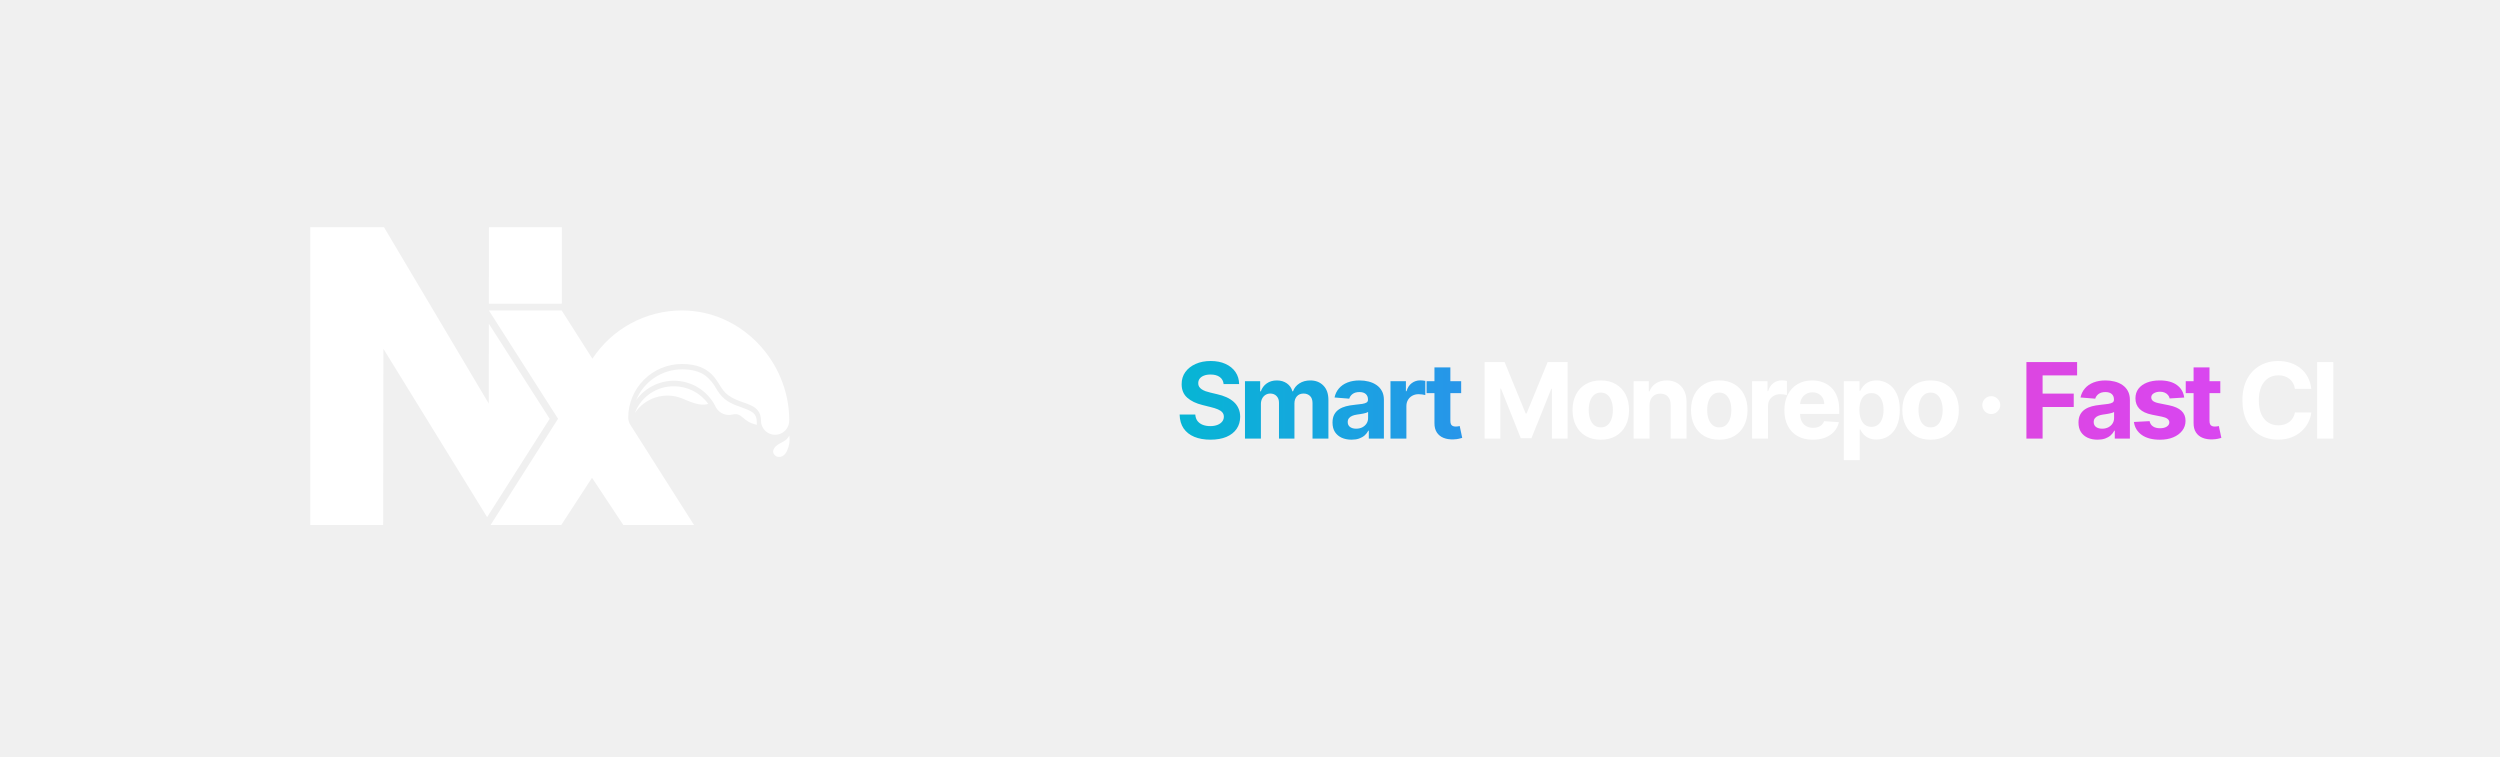
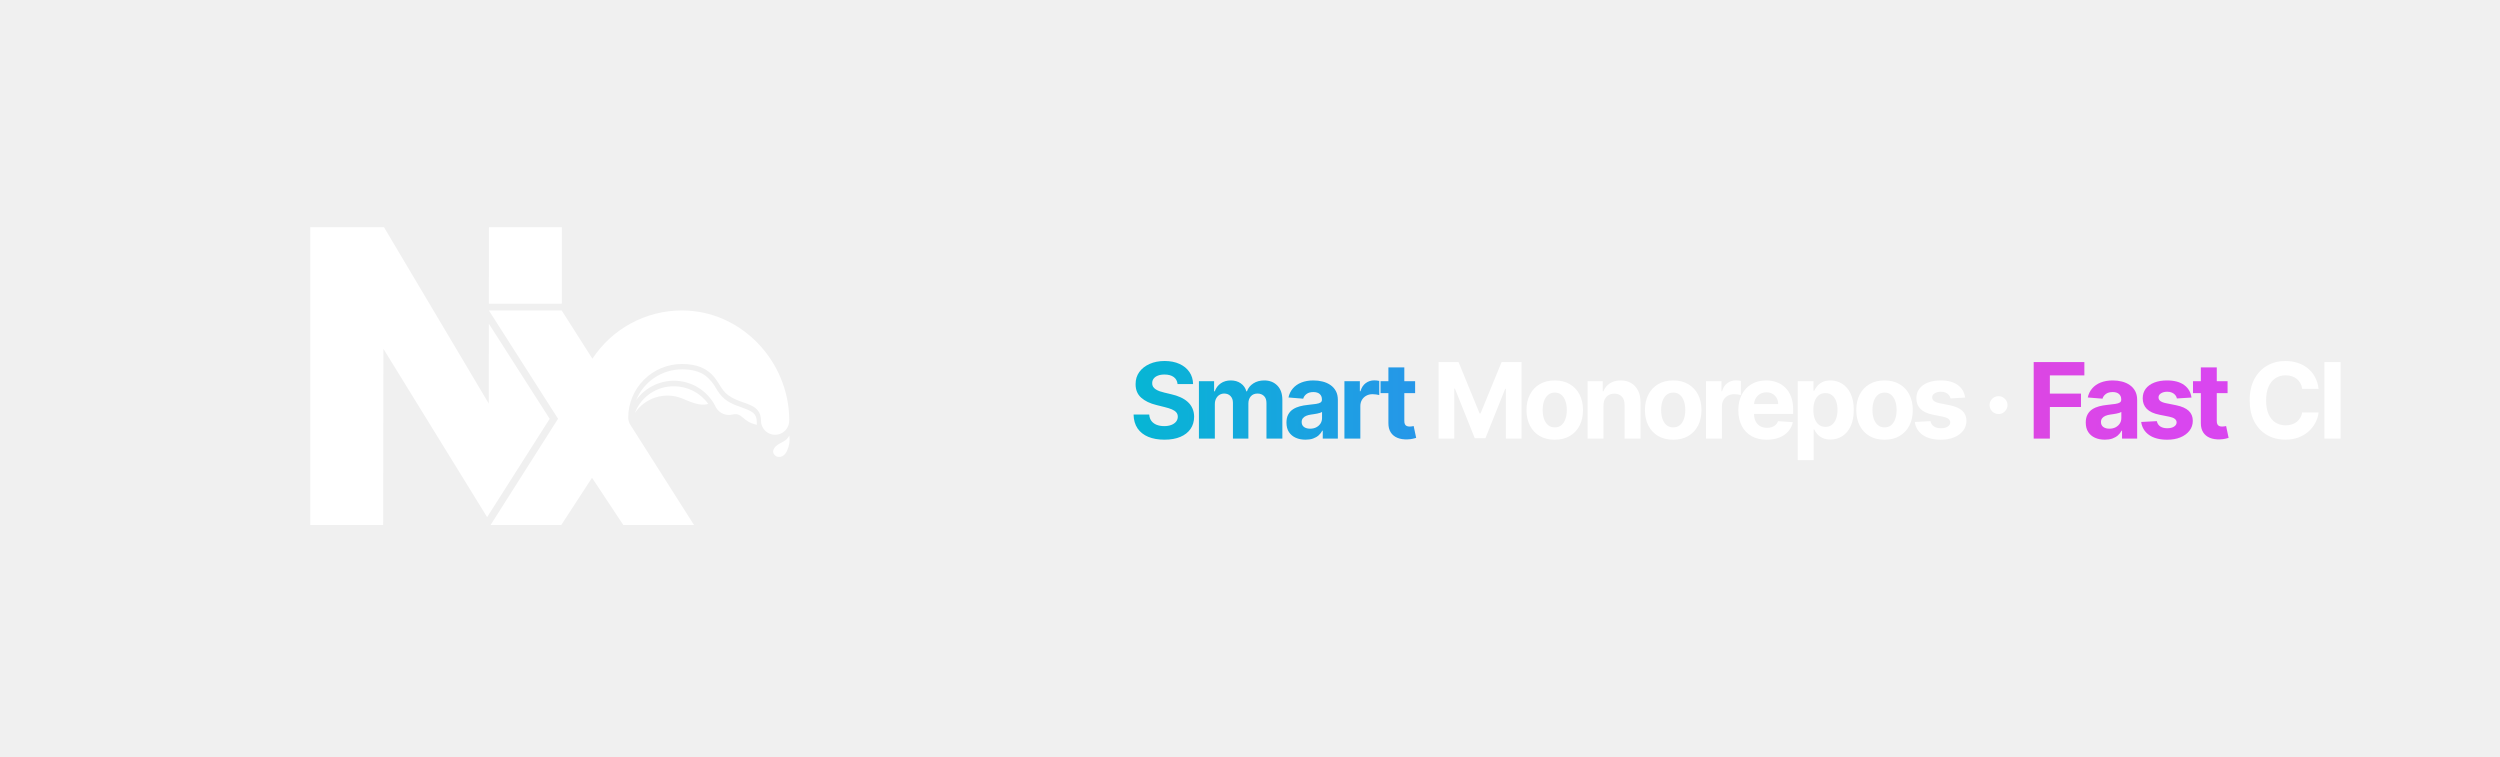
- <svg xmlns="http://www.w3.org/2000/svg" width="2280" height="690" viewBox="0 0 2280 690" fill="none">
-   <g clip-path="url(#clip0_1804_1803)">
-     <path d="M501.301 381.943L445.849 295.265L445.766 368.093L350.198 207.199H282.967V478.814H349.447L349.664 318.12L444.245 471.613L501.301 381.943Z" fill="white" />
-     <path d="M445.866 277.02H512.261L512.412 276.251V207.199H445.933L445.849 276.251L445.866 277.02Z" fill="white" />
-     <path d="M614.879 352.321C598.973 352.02 584.603 361.772 579.008 376.664C588.322 362.735 606.057 357.138 621.679 363.197C628.897 366.138 638.387 370.883 645.905 368.344C638.755 358.309 627.201 352.342 614.879 352.321Z" fill="white" />
-     <path d="M690.214 385.001C690.214 376.865 685.787 374.976 676.598 371.635C669.781 369.263 662.045 366.589 656.415 359.238C655.312 357.784 654.293 356.147 653.207 354.409C650.774 349.909 647.475 345.934 643.5 342.714C638.137 338.771 631.103 336.85 621.98 336.85C603.676 336.862 587.185 347.911 580.212 364.835C589.028 352.601 603.681 345.973 618.689 347.428C633.698 348.883 646.804 358.203 653.106 371.903C656.255 377.098 662.465 379.579 668.328 377.984C677.3 376.063 676.681 384.55 690.231 387.424L690.214 385.001Z" fill="white" />
-     <path d="M719.803 383.263V383.08C719.603 329.214 675.879 283.134 621.98 283.134C589.062 283.112 558.344 299.667 540.264 327.176L539.913 326.574L512.245 283.134H445.866L508.937 381.91L447.386 478.814H511.861L539.913 435.725L568.466 478.814H632.957L574.481 386.788C573.51 384.996 572.983 382.996 572.944 380.957C572.939 367.959 578.101 355.493 587.291 346.302C596.482 337.111 608.949 331.949 621.947 331.954C649.047 331.954 653.574 348.16 659.422 355.779C670.967 370.816 694.024 364.233 694.024 383.848C694.092 388.444 696.607 392.655 700.622 394.893C704.637 397.132 709.541 397.059 713.487 394.701C717.433 392.343 719.822 388.059 719.753 383.464V383.263H719.803Z" fill="white" />
-     <path d="M719.87 397.13C720.526 401.711 719.877 406.385 717.999 410.614C714.324 419.118 708.192 416.278 708.192 416.278C708.192 416.278 702.912 413.704 706.12 408.776C709.679 403.279 716.713 403.914 719.87 397.13Z" fill="white" />
-     <path d="M1115.94 350.261C1115.67 347.511 1114.5 345.375 1112.43 343.852C1110.36 342.33 1107.56 341.568 1104.01 341.568C1101.6 341.568 1099.57 341.909 1097.91 342.591C1096.25 343.25 1094.98 344.17 1094.09 345.352C1093.23 346.534 1092.8 347.875 1092.8 349.375C1092.75 350.625 1093.01 351.716 1093.58 352.648C1094.17 353.58 1094.98 354.386 1096 355.068C1097.02 355.727 1098.2 356.307 1099.55 356.807C1100.89 357.284 1102.32 357.693 1103.84 358.034L1110.11 359.534C1113.16 360.216 1115.95 361.125 1118.5 362.261C1121.05 363.398 1123.25 364.795 1125.11 366.455C1126.98 368.114 1128.42 370.068 1129.44 372.318C1130.49 374.568 1131.02 377.148 1131.05 380.057C1131.02 384.33 1129.93 388.034 1127.77 391.17C1125.64 394.284 1122.55 396.705 1118.5 398.432C1114.48 400.136 1109.63 400.989 1103.94 400.989C1098.31 400.989 1093.4 400.125 1089.22 398.398C1085.06 396.67 1081.81 394.114 1079.47 390.727C1077.15 387.318 1075.93 383.102 1075.82 378.08H1090.1C1090.26 380.42 1090.93 382.375 1092.11 383.943C1093.32 385.489 1094.92 386.659 1096.92 387.455C1098.94 388.227 1101.23 388.614 1103.77 388.614C1106.27 388.614 1108.44 388.25 1110.28 387.523C1112.15 386.795 1113.59 385.784 1114.61 384.489C1115.64 383.193 1116.15 381.705 1116.15 380.023C1116.15 378.455 1115.68 377.136 1114.75 376.068C1113.84 375 1112.5 374.091 1110.73 373.341C1108.98 372.591 1106.83 371.909 1104.28 371.295L1096.68 369.386C1090.8 367.955 1086.15 365.716 1082.74 362.67C1079.33 359.625 1077.64 355.523 1077.66 350.364C1077.64 346.136 1078.76 342.443 1081.03 339.284C1083.33 336.125 1086.48 333.659 1090.48 331.886C1094.48 330.114 1099.02 329.227 1104.11 329.227C1109.3 329.227 1113.82 330.114 1117.68 331.886C1121.57 333.659 1124.59 336.125 1126.75 339.284C1128.91 342.443 1130.02 346.102 1130.09 350.261H1115.94ZM1135.42 400V347.636H1149.26V356.875H1149.88C1150.97 353.807 1152.79 351.386 1155.33 349.614C1157.88 347.841 1160.92 346.955 1164.47 346.955C1168.06 346.955 1171.11 347.852 1173.64 349.648C1176.16 351.42 1177.84 353.83 1178.68 356.875H1179.23C1180.3 353.875 1182.23 351.477 1185.02 349.682C1187.84 347.864 1191.17 346.955 1195.01 346.955C1199.9 346.955 1203.86 348.511 1206.91 351.625C1209.98 354.716 1211.51 359.102 1211.51 364.784V400H1197.02V367.648C1197.02 364.739 1196.25 362.557 1194.71 361.102C1193.16 359.648 1191.23 358.92 1188.91 358.92C1186.27 358.92 1184.22 359.761 1182.74 361.443C1181.26 363.102 1180.52 365.295 1180.52 368.023V400H1166.44V367.341C1166.44 364.773 1165.71 362.727 1164.23 361.205C1162.77 359.682 1160.85 358.92 1158.47 358.92C1156.85 358.92 1155.4 359.33 1154.1 360.148C1152.83 360.943 1151.82 362.068 1151.07 363.523C1150.32 364.955 1149.94 366.636 1149.94 368.568V400H1135.42ZM1232.64 400.989C1229.3 400.989 1226.32 400.409 1223.7 399.25C1221.09 398.068 1219.02 396.33 1217.5 394.034C1216 391.716 1215.25 388.83 1215.25 385.375C1215.25 382.466 1215.78 380.023 1216.85 378.045C1217.92 376.068 1219.37 374.477 1221.22 373.273C1223.06 372.068 1225.15 371.159 1227.49 370.545C1229.85 369.932 1232.33 369.5 1234.92 369.25C1237.97 368.932 1240.42 368.636 1242.28 368.364C1244.15 368.068 1245.5 367.636 1246.34 367.068C1247.18 366.5 1247.6 365.659 1247.6 364.545V364.341C1247.6 362.182 1246.92 360.511 1245.56 359.33C1244.22 358.148 1242.31 357.557 1239.83 357.557C1237.22 357.557 1235.14 358.136 1233.59 359.295C1232.05 360.432 1231.02 361.864 1230.52 363.591L1217.09 362.5C1217.77 359.318 1219.11 356.568 1221.11 354.25C1223.11 351.909 1225.69 350.114 1228.85 348.864C1232.03 347.591 1235.72 346.955 1239.9 346.955C1242.81 346.955 1245.59 347.295 1248.25 347.977C1250.93 348.659 1253.31 349.716 1255.37 351.148C1257.47 352.58 1259.11 354.42 1260.32 356.67C1261.52 358.898 1262.12 361.568 1262.12 364.682V400H1248.35V392.739H1247.94C1247.1 394.375 1245.98 395.818 1244.57 397.068C1243.16 398.295 1241.47 399.261 1239.49 399.966C1237.51 400.648 1235.23 400.989 1232.64 400.989ZM1236.8 390.966C1238.93 390.966 1240.82 390.545 1242.45 389.705C1244.09 388.841 1245.37 387.682 1246.31 386.227C1247.24 384.773 1247.7 383.125 1247.7 381.284V375.727C1247.25 376.023 1246.62 376.295 1245.83 376.545C1245.06 376.773 1244.18 376.989 1243.2 377.193C1242.23 377.375 1241.25 377.545 1240.27 377.705C1239.3 377.841 1238.41 377.966 1237.61 378.08C1235.91 378.33 1234.42 378.727 1233.15 379.273C1231.87 379.818 1230.89 380.557 1230.18 381.489C1229.48 382.398 1229.12 383.534 1229.12 384.898C1229.12 386.875 1229.84 388.386 1231.27 389.432C1232.73 390.455 1234.57 390.966 1236.8 390.966ZM1268.11 400V347.636H1282.19V356.773H1282.74C1283.69 353.523 1285.29 351.068 1287.54 349.409C1289.79 347.727 1292.38 346.886 1295.32 346.886C1296.04 346.886 1296.83 346.932 1297.67 347.023C1298.51 347.114 1299.25 347.239 1299.88 347.398V360.284C1299.2 360.08 1298.26 359.898 1297.05 359.739C1295.85 359.58 1294.75 359.5 1293.75 359.5C1291.61 359.5 1289.7 359.966 1288.02 360.898C1286.36 361.807 1285.04 363.08 1284.07 364.716C1283.11 366.352 1282.63 368.239 1282.63 370.375V400H1268.11ZM1332.59 347.636V358.545H1301.06V347.636H1332.59ZM1308.22 335.091H1322.74V383.909C1322.74 385.25 1322.94 386.295 1323.35 387.045C1323.76 387.773 1324.33 388.284 1325.06 388.58C1325.81 388.875 1326.67 389.023 1327.65 389.023C1328.33 389.023 1329.01 388.966 1329.69 388.852C1330.37 388.716 1330.9 388.614 1331.26 388.545L1333.54 399.352C1332.82 399.58 1331.79 399.841 1330.48 400.136C1329.16 400.455 1327.56 400.648 1325.67 400.716C1322.17 400.852 1319.1 400.386 1316.47 399.318C1313.85 398.25 1311.82 396.591 1310.36 394.341C1308.91 392.091 1308.19 389.25 1308.22 385.818V335.091Z" fill="url(#paint0_linear_1804_1803)" />
-     <path d="M1353.98 330.182H1372.19L1391.41 377.091H1392.23L1411.46 330.182H1429.66V400H1415.35V354.557H1414.77L1396.7 399.659H1386.95L1368.88 354.386H1368.3V400H1353.98V330.182ZM1459.93 401.023C1454.64 401.023 1450.06 399.898 1446.19 397.648C1442.35 395.375 1439.39 392.216 1437.3 388.17C1435.2 384.102 1434.16 379.386 1434.16 374.023C1434.16 368.614 1435.2 363.886 1437.3 359.841C1439.39 355.773 1442.35 352.614 1446.19 350.364C1450.06 348.091 1454.64 346.955 1459.93 346.955C1465.23 346.955 1469.8 348.091 1473.64 350.364C1477.5 352.614 1480.48 355.773 1482.57 359.841C1484.66 363.886 1485.7 368.614 1485.7 374.023C1485.7 379.386 1484.66 384.102 1482.57 388.17C1480.48 392.216 1477.5 395.375 1473.64 397.648C1469.8 399.898 1465.23 401.023 1459.93 401.023ZM1460 389.773C1462.41 389.773 1464.42 389.091 1466.03 387.727C1467.65 386.341 1468.86 384.455 1469.68 382.068C1470.52 379.682 1470.94 376.966 1470.94 373.92C1470.94 370.875 1470.52 368.159 1469.68 365.773C1468.86 363.386 1467.65 361.5 1466.03 360.114C1464.42 358.727 1462.41 358.034 1460 358.034C1457.57 358.034 1455.52 358.727 1453.86 360.114C1452.23 361.5 1450.99 363.386 1450.15 365.773C1449.33 368.159 1448.92 370.875 1448.92 373.92C1448.92 376.966 1449.33 379.682 1450.15 382.068C1450.99 384.455 1452.23 386.341 1453.86 387.727C1455.52 389.091 1457.57 389.773 1460 389.773ZM1504.39 369.727V400H1489.87V347.636H1503.71V356.875H1504.32C1505.48 353.83 1507.42 351.42 1510.15 349.648C1512.88 347.852 1516.19 346.955 1520.07 346.955C1523.71 346.955 1526.88 347.75 1529.58 349.341C1532.29 350.932 1534.39 353.205 1535.89 356.159C1537.39 359.091 1538.14 362.591 1538.14 366.659V400H1523.62V369.25C1523.64 366.045 1522.82 363.545 1521.16 361.75C1519.5 359.932 1517.22 359.023 1514.31 359.023C1512.36 359.023 1510.63 359.443 1509.13 360.284C1507.65 361.125 1506.49 362.352 1505.65 363.966C1504.83 365.557 1504.41 367.477 1504.39 369.727ZM1567.97 401.023C1562.67 401.023 1558.09 399.898 1554.23 397.648C1550.39 395.375 1547.42 392.216 1545.33 388.17C1543.24 384.102 1542.19 379.386 1542.19 374.023C1542.19 368.614 1543.24 363.886 1545.33 359.841C1547.42 355.773 1550.39 352.614 1554.23 350.364C1558.09 348.091 1562.67 346.955 1567.97 346.955C1573.26 346.955 1577.83 348.091 1581.67 350.364C1585.53 352.614 1588.51 355.773 1590.6 359.841C1592.69 363.886 1593.74 368.614 1593.74 374.023C1593.74 379.386 1592.69 384.102 1590.6 388.17C1588.51 392.216 1585.53 395.375 1581.67 397.648C1577.83 399.898 1573.26 401.023 1567.97 401.023ZM1568.03 389.773C1570.44 389.773 1572.45 389.091 1574.07 387.727C1575.68 386.341 1576.9 384.455 1577.72 382.068C1578.56 379.682 1578.98 376.966 1578.98 373.92C1578.98 370.875 1578.56 368.159 1577.72 365.773C1576.9 363.386 1575.68 361.5 1574.07 360.114C1572.45 358.727 1570.44 358.034 1568.03 358.034C1565.6 358.034 1563.56 358.727 1561.9 360.114C1560.26 361.5 1559.02 363.386 1558.18 365.773C1557.36 368.159 1556.95 370.875 1556.95 373.92C1556.95 376.966 1557.36 379.682 1558.18 382.068C1559.02 384.455 1560.26 386.341 1561.9 387.727C1563.56 389.091 1565.6 389.773 1568.03 389.773ZM1597.9 400V347.636H1611.98V356.773H1612.53C1613.48 353.523 1615.08 351.068 1617.33 349.409C1619.58 347.727 1622.17 346.886 1625.11 346.886C1625.83 346.886 1626.62 346.932 1627.46 347.023C1628.3 347.114 1629.04 347.239 1629.67 347.398V360.284C1628.99 360.08 1628.05 359.898 1626.84 359.739C1625.64 359.58 1624.54 359.5 1623.54 359.5C1621.4 359.5 1619.49 359.966 1617.81 360.898C1616.15 361.807 1614.83 363.08 1613.86 364.716C1612.9 366.352 1612.42 368.239 1612.42 370.375V400H1597.9ZM1653.33 401.023C1647.94 401.023 1643.31 399.932 1639.42 397.75C1635.56 395.545 1632.58 392.432 1630.49 388.409C1628.4 384.364 1627.35 379.58 1627.35 374.057C1627.35 368.67 1628.4 363.943 1630.49 359.875C1632.58 355.807 1635.52 352.636 1639.32 350.364C1643.14 348.091 1647.61 346.955 1652.75 346.955C1656.2 346.955 1659.42 347.511 1662.4 348.625C1665.4 349.716 1668.01 351.364 1670.24 353.568C1672.49 355.773 1674.24 358.545 1675.49 361.886C1676.74 365.205 1677.36 369.091 1677.36 373.545V377.534H1633.15V368.534H1663.69C1663.69 366.443 1663.24 364.591 1662.33 362.977C1661.42 361.364 1660.16 360.102 1658.54 359.193C1656.95 358.261 1655.1 357.795 1652.99 357.795C1650.78 357.795 1648.83 358.307 1647.12 359.33C1645.44 360.33 1644.12 361.682 1643.17 363.386C1642.22 365.068 1641.73 366.943 1641.7 369.011V377.568C1641.7 380.159 1642.18 382.398 1643.14 384.284C1644.11 386.17 1645.49 387.625 1647.26 388.648C1649.03 389.67 1651.14 390.182 1653.57 390.182C1655.18 390.182 1656.66 389.955 1658 389.5C1659.34 389.045 1660.49 388.364 1661.44 387.455C1662.4 386.545 1663.12 385.432 1663.62 384.114L1677.06 385C1676.37 388.227 1674.98 391.045 1672.86 393.455C1670.77 395.841 1668.07 397.705 1664.75 399.045C1661.45 400.364 1657.65 401.023 1653.33 401.023ZM1681.56 419.636V347.636H1695.88V356.432H1696.53C1697.16 355.023 1698.08 353.591 1699.29 352.136C1700.52 350.659 1702.11 349.432 1704.06 348.455C1706.04 347.455 1708.49 346.955 1711.42 346.955C1715.24 346.955 1718.77 347.955 1721.99 349.955C1725.22 351.932 1727.8 354.92 1729.73 358.92C1731.66 362.898 1732.63 367.886 1732.63 373.886C1732.63 379.727 1731.69 384.659 1729.8 388.682C1727.94 392.682 1725.39 395.716 1722.16 397.784C1718.96 399.83 1715.37 400.852 1711.39 400.852C1708.57 400.852 1706.17 400.386 1704.2 399.455C1702.24 398.523 1700.64 397.352 1699.39 395.943C1698.14 394.511 1697.19 393.068 1696.53 391.614H1696.08V419.636H1681.56ZM1695.78 373.818C1695.78 376.932 1696.21 379.648 1697.07 381.966C1697.94 384.284 1699.19 386.091 1700.82 387.386C1702.46 388.659 1704.45 389.295 1706.79 389.295C1709.15 389.295 1711.15 388.648 1712.79 387.352C1714.42 386.034 1715.66 384.216 1716.5 381.898C1717.37 379.557 1717.8 376.864 1717.8 373.818C1717.8 370.795 1717.38 368.136 1716.54 365.841C1715.7 363.545 1714.46 361.75 1712.82 360.455C1711.19 359.159 1709.17 358.511 1706.79 358.511C1704.42 358.511 1702.42 359.136 1700.79 360.386C1699.17 361.636 1697.94 363.409 1697.07 365.705C1696.21 368 1695.78 370.705 1695.78 373.818ZM1760.69 401.023C1755.39 401.023 1750.81 399.898 1746.95 397.648C1743.11 395.375 1740.14 392.216 1738.05 388.17C1735.96 384.102 1734.92 379.386 1734.92 374.023C1734.92 368.614 1735.96 363.886 1738.05 359.841C1740.14 355.773 1743.11 352.614 1746.95 350.364C1750.81 348.091 1755.39 346.955 1760.69 346.955C1765.98 346.955 1770.55 348.091 1774.39 350.364C1778.26 352.614 1781.23 355.773 1783.33 359.841C1785.42 363.886 1786.46 368.614 1786.46 374.023C1786.46 379.386 1785.42 384.102 1783.33 388.17C1781.23 392.216 1778.26 395.375 1774.39 397.648C1770.55 399.898 1765.98 401.023 1760.69 401.023ZM1760.76 389.773C1763.17 389.773 1765.18 389.091 1766.79 387.727C1768.41 386.341 1769.62 384.455 1770.44 382.068C1771.28 379.682 1771.7 376.966 1771.7 373.92C1771.7 370.875 1771.28 368.159 1770.44 365.773C1769.62 363.386 1768.41 361.5 1766.79 360.114C1765.18 358.727 1763.17 358.034 1760.76 358.034C1758.33 358.034 1756.28 358.727 1754.62 360.114C1752.98 361.5 1751.75 363.386 1750.91 365.773C1750.09 368.159 1749.68 370.875 1749.68 373.92C1749.68 376.966 1750.09 379.682 1750.91 382.068C1751.75 384.455 1752.98 386.341 1754.62 387.727C1756.28 389.091 1758.33 389.773 1760.76 389.773ZM1816.05 377.602C1813.8 377.602 1811.87 376.807 1810.26 375.216C1808.67 373.602 1807.87 371.67 1807.87 369.42C1807.87 367.193 1808.67 365.284 1810.26 363.693C1811.87 362.102 1813.8 361.307 1816.05 361.307C1818.23 361.307 1820.14 362.102 1821.78 363.693C1823.42 365.284 1824.23 367.193 1824.23 369.42C1824.23 370.92 1823.85 372.295 1823.08 373.545C1822.33 374.773 1821.34 375.761 1820.11 376.511C1818.88 377.239 1817.53 377.602 1816.05 377.602ZM2107.92 354.625H2092.98C2092.71 352.693 2092.16 350.977 2091.31 349.477C2090.47 347.955 2089.39 346.659 2088.08 345.591C2086.76 344.523 2085.23 343.705 2083.51 343.136C2081.8 342.568 2079.95 342.284 2077.95 342.284C2074.34 342.284 2071.19 343.182 2068.51 344.977C2065.83 346.75 2063.75 349.341 2062.27 352.75C2060.79 356.136 2060.05 360.25 2060.05 365.091C2060.05 370.068 2060.79 374.25 2062.27 377.636C2063.77 381.023 2065.86 383.58 2068.54 385.307C2071.22 387.034 2074.33 387.898 2077.85 387.898C2079.83 387.898 2081.66 387.636 2083.34 387.114C2085.04 386.591 2086.55 385.83 2087.87 384.83C2089.19 383.807 2090.28 382.568 2091.14 381.114C2092.03 379.659 2092.64 378 2092.98 376.136L2107.92 376.205C2107.53 379.409 2106.56 382.5 2105.02 385.477C2103.5 388.432 2101.44 391.08 2098.85 393.42C2096.28 395.739 2093.21 397.58 2089.64 398.943C2086.1 400.284 2082.09 400.955 2077.61 400.955C2071.38 400.955 2065.81 399.545 2060.91 396.727C2056.02 393.909 2052.16 389.83 2049.31 384.489C2046.5 379.148 2045.09 372.682 2045.09 365.091C2045.09 357.477 2046.52 351 2049.38 345.659C2052.25 340.318 2056.13 336.25 2061.04 333.455C2065.95 330.636 2071.47 329.227 2077.61 329.227C2081.66 329.227 2085.41 329.795 2088.86 330.932C2092.34 332.068 2095.42 333.727 2098.1 335.909C2100.78 338.068 2102.96 340.716 2104.64 343.852C2106.35 346.989 2107.44 350.58 2107.92 354.625ZM2127.98 330.182V400H2113.22V330.182H2127.98Z" fill="white" />
-     <path d="M1848.09 400V330.182H1894.32V342.352H1862.85V358.989H1891.25V371.159H1862.85V400H1848.09ZM1912.97 400.989C1909.63 400.989 1906.65 400.409 1904.04 399.25C1901.42 398.068 1899.35 396.33 1897.83 394.034C1896.33 391.716 1895.58 388.83 1895.58 385.375C1895.58 382.466 1896.12 380.023 1897.18 378.045C1898.25 376.068 1899.71 374.477 1901.55 373.273C1903.39 372.068 1905.48 371.159 1907.82 370.545C1910.18 369.932 1912.66 369.5 1915.25 369.25C1918.3 368.932 1920.75 368.636 1922.62 368.364C1924.48 368.068 1925.83 367.636 1926.67 367.068C1927.51 366.5 1927.93 365.659 1927.93 364.545V364.341C1927.93 362.182 1927.25 360.511 1925.89 359.33C1924.55 358.148 1922.64 357.557 1920.16 357.557C1917.55 357.557 1915.47 358.136 1913.92 359.295C1912.38 360.432 1911.35 361.864 1910.85 363.591L1897.42 362.5C1898.1 359.318 1899.45 356.568 1901.45 354.25C1903.45 351.909 1906.03 350.114 1909.18 348.864C1912.37 347.591 1916.05 346.955 1920.23 346.955C1923.14 346.955 1925.92 347.295 1928.58 347.977C1931.26 348.659 1933.64 349.716 1935.71 351.148C1937.8 352.58 1939.45 354.42 1940.65 356.67C1941.85 358.898 1942.46 361.568 1942.46 364.682V400H1928.68V392.739H1928.28C1927.43 394.375 1926.31 395.818 1924.9 397.068C1923.49 398.295 1921.8 399.261 1919.82 399.966C1917.84 400.648 1915.56 400.989 1912.97 400.989ZM1917.13 390.966C1919.26 390.966 1921.15 390.545 1922.79 389.705C1924.42 388.841 1925.71 387.682 1926.64 386.227C1927.57 384.773 1928.04 383.125 1928.04 381.284V375.727C1927.58 376.023 1926.96 376.295 1926.16 376.545C1925.39 376.773 1924.51 376.989 1923.54 377.193C1922.56 377.375 1921.58 377.545 1920.6 377.705C1919.63 377.841 1918.74 377.966 1917.95 378.08C1916.24 378.33 1914.75 378.727 1913.48 379.273C1912.21 379.818 1911.22 380.557 1910.51 381.489C1909.81 382.398 1909.46 383.534 1909.46 384.898C1909.46 386.875 1910.17 388.386 1911.6 389.432C1913.06 390.455 1914.9 390.966 1917.13 390.966ZM1992.01 362.568L1978.72 363.386C1978.49 362.25 1978 361.227 1977.25 360.318C1976.5 359.386 1975.51 358.648 1974.29 358.102C1973.08 357.534 1971.64 357.25 1969.96 357.25C1967.71 357.25 1965.81 357.727 1964.26 358.682C1962.72 359.614 1961.94 360.864 1961.94 362.432C1961.94 363.682 1962.44 364.739 1963.44 365.602C1964.44 366.466 1966.16 367.159 1968.59 367.682L1978.07 369.591C1983.16 370.636 1986.96 372.318 1989.46 374.636C1991.96 376.955 1993.21 380 1993.21 383.773C1993.21 387.205 1992.19 390.216 1990.17 392.807C1988.17 395.398 1985.42 397.42 1981.92 398.875C1978.44 400.307 1974.43 401.023 1969.89 401.023C1962.96 401.023 1957.43 399.58 1953.32 396.693C1949.23 393.784 1946.83 389.83 1946.13 384.83L1960.41 384.08C1960.84 386.193 1961.89 387.807 1963.55 388.92C1965.21 390.011 1967.33 390.557 1969.92 390.557C1972.47 390.557 1974.51 390.068 1976.06 389.091C1977.63 388.091 1978.42 386.807 1978.44 385.239C1978.42 383.92 1977.86 382.841 1976.77 382C1975.68 381.136 1974 380.477 1971.73 380.023L1962.66 378.216C1957.55 377.193 1953.74 375.42 1951.24 372.898C1948.76 370.375 1947.52 367.159 1947.52 363.25C1947.52 359.886 1948.43 356.989 1950.25 354.557C1952.09 352.125 1954.67 350.25 1957.99 348.932C1961.33 347.614 1965.24 346.955 1969.72 346.955C1976.33 346.955 1981.54 348.352 1985.33 351.148C1989.15 353.943 1991.38 357.75 1992.01 362.568ZM2024.92 347.636V358.545H1993.39V347.636H2024.92ZM2000.55 335.091H2015.07V383.909C2015.07 385.25 2015.28 386.295 2015.68 387.045C2016.09 387.773 2016.66 388.284 2017.39 388.58C2018.14 388.875 2019 389.023 2019.98 389.023C2020.66 389.023 2021.34 388.966 2022.03 388.852C2022.71 388.716 2023.23 388.614 2023.59 388.545L2025.88 399.352C2025.15 399.58 2024.13 399.841 2022.81 400.136C2021.49 400.455 2019.89 400.648 2018 400.716C2014.5 400.852 2011.43 400.386 2008.8 399.318C2006.18 398.25 2004.15 396.591 2002.7 394.341C2001.24 392.091 2000.53 389.25 2000.55 385.818V335.091Z" fill="url(#paint1_linear_1804_1803)" />
+ <svg xmlns="http://www.w3.org/2000/svg" fill="none" viewBox="0 0 2280 690">
+   <g clip-path="url(#a)">
+     <path fill="#fff" d="m501.301 381.943-55.452-86.678-.083 72.828-95.568-160.894h-67.231v271.615h66.48l.217-160.694 94.581 153.493 57.056-89.67ZM445.866 277.02h66.395l.151-.769v-69.052h-66.479l-.084 69.052.017.769Zm169.013 75.301c-15.906-.301-30.276 9.451-35.871 24.343 9.314-13.929 27.049-19.526 42.671-13.467 7.218 2.941 16.708 7.686 24.226 5.147-7.15-10.035-18.704-16.002-31.026-16.023Z" />
+     <path fill="#fff" d="M690.214 385.001c0-8.136-4.427-10.025-13.616-13.366-6.817-2.372-14.553-5.046-20.183-12.397-1.103-1.454-2.122-3.091-3.208-4.829-2.433-4.5-5.732-8.475-9.707-11.695-5.363-3.943-12.397-5.864-21.52-5.864-18.304.012-34.795 11.061-41.768 27.985 8.816-12.234 23.469-18.862 38.477-17.407 15.009 1.455 28.115 10.775 34.417 24.475 3.149 5.195 9.359 7.676 15.222 6.081 8.972-1.921 8.353 6.566 21.903 9.44l-.017-2.423Z" />
+     <path fill="#fff" d="M719.803 383.263v-.183c-.2-53.866-43.924-99.946-97.823-99.946-32.918-.022-63.636 16.533-81.716 44.042l-.351-.602-27.668-43.44h-66.379l63.071 98.776-61.551 96.904h64.475l28.052-43.089 28.553 43.089h64.491l-58.476-92.026c-.971-1.792-1.498-3.792-1.537-5.831-.005-12.998 5.157-25.464 14.347-34.655 9.191-9.191 21.658-14.353 34.656-14.348 27.1 0 31.627 16.206 37.475 23.825 11.545 15.037 34.602 8.454 34.602 28.069.068 4.596 2.583 8.807 6.598 11.045 4.015 2.239 8.919 2.166 12.865-.192 3.946-2.358 6.335-6.642 6.266-11.237v-.201h.05Zm.067 13.867c.656 4.581.007 9.255-1.871 13.484-3.675 8.504-9.807 5.664-9.807 5.664s-5.28-2.574-2.072-7.502c3.559-5.497 10.593-4.862 13.75-11.646Z" />
+     <path fill="url(#b)" d="M1073.94 350.261c-.27-2.75-1.44-4.886-3.51-6.409-2.07-1.522-4.87-2.284-8.42-2.284-2.41 0-4.44.341-6.1 1.023-1.66.659-2.93 1.579-3.82 2.761-.86 1.182-1.29 2.523-1.29 4.023-.05 1.25.21 2.341.78 3.273.59.932 1.4 1.738 2.42 2.42 1.02.659 2.2 1.239 3.55 1.739 1.34.477 2.77.886 4.29 1.227l6.27 1.5c3.05.682 5.84 1.591 8.39 2.727 2.55 1.137 4.75 2.534 6.61 4.194 1.87 1.659 3.31 3.613 4.33 5.863 1.05 2.25 1.58 4.83 1.61 7.739-.03 4.273-1.12 7.977-3.28 11.113-2.13 3.114-5.22 5.535-9.27 7.262-4.02 1.704-8.87 2.557-14.56 2.557-5.63 0-10.54-.864-14.72-2.591-4.16-1.728-7.41-4.284-9.75-7.671-2.32-3.409-3.54-7.625-3.65-12.647h14.28c.16 2.34.83 4.295 2.01 5.863 1.21 1.546 2.81 2.716 4.81 3.512 2.02.772 4.31 1.159 6.85 1.159 2.5 0 4.67-.364 6.51-1.091 1.87-.728 3.31-1.739 4.33-3.034 1.03-1.296 1.54-2.784 1.54-4.466 0-1.568-.47-2.887-1.4-3.955-.91-1.068-2.25-1.977-4.02-2.727-1.75-.75-3.9-1.432-6.45-2.046l-7.6-1.909c-5.88-1.431-10.53-3.67-13.94-6.716-3.41-3.045-5.1-7.147-5.08-12.306-.02-4.228 1.1-7.921 3.37-11.08 2.3-3.159 5.45-5.625 9.45-7.398 4-1.772 8.54-2.659 13.63-2.659 5.19 0 9.71.887 13.57 2.659 3.89 1.773 6.91 4.239 9.07 7.398s3.27 6.818 3.34 10.977h-14.15ZM1093.42 400v-52.364h13.84v9.239h.62c1.09-3.068 2.91-5.489 5.45-7.261 2.55-1.773 5.59-2.659 9.14-2.659 3.59 0 6.64.897 9.17 2.693 2.52 1.772 4.2 4.182 5.04 7.227h.55c1.07-3 3-5.398 5.79-7.193 2.82-1.818 6.15-2.727 9.99-2.727 4.89 0 8.85 1.556 11.9 4.67 3.07 3.091 4.6 7.477 4.6 13.159V400h-14.49v-32.352c0-2.909-.77-5.091-2.31-6.546-1.55-1.454-3.48-2.182-5.8-2.182-2.64 0-4.69.841-6.17 2.523-1.48 1.659-2.22 3.852-2.22 6.58V400h-14.08v-32.659c0-2.568-.73-4.614-2.21-6.136-1.46-1.523-3.38-2.285-5.76-2.285-1.62 0-3.07.41-4.37 1.228-1.27.795-2.28 1.92-3.03 3.375-.75 1.432-1.13 3.113-1.13 5.045V400h-14.52Zm97.22.989c-3.34 0-6.32-.58-8.94-1.739-2.61-1.182-4.68-2.92-6.2-5.216-1.5-2.318-2.25-5.204-2.25-8.659 0-2.909.53-5.352 1.6-7.33 1.07-1.977 2.52-3.568 4.37-4.772 1.84-1.205 3.93-2.114 6.27-2.728 2.36-.613 4.84-1.045 7.43-1.295 3.05-.318 5.5-.614 7.36-.886 1.87-.296 3.22-.728 4.06-1.296.84-.568 1.26-1.409 1.26-2.523v-.204c0-2.159-.68-3.83-2.04-5.011-1.34-1.182-3.25-1.773-5.73-1.773-2.61 0-4.69.579-6.24 1.738-1.54 1.137-2.57 2.569-3.07 4.296l-13.43-1.091c.68-3.182 2.02-5.932 4.02-8.25 2-2.341 4.58-4.136 7.74-5.386 3.18-1.273 6.87-1.909 11.05-1.909 2.91 0 5.69.34 8.35 1.022 2.68.682 5.06 1.739 7.12 3.171 2.1 1.432 3.74 3.272 4.95 5.522 1.2 2.228 1.8 4.898 1.8 8.012V400h-13.77v-7.261h-.41c-.84 1.636-1.96 3.079-3.37 4.329-1.41 1.227-3.1 2.193-5.08 2.898-1.98.682-4.26 1.023-6.85 1.023Zm4.16-10.023c2.13 0 4.02-.421 5.65-1.261 1.64-.864 2.92-2.023 3.86-3.478.93-1.454 1.39-3.102 1.39-4.943v-5.557c-.45.296-1.08.568-1.87.818-.77.228-1.65.444-2.63.648-.97.182-1.95.352-2.93.512-.97.136-1.86.261-2.66.375-1.7.25-3.19.647-4.46 1.193-1.28.545-2.26 1.284-2.97 2.216-.7.909-1.06 2.045-1.06 3.409 0 1.977.72 3.488 2.15 4.534 1.46 1.023 3.3 1.534 5.53 1.534Zm31.31 9.034v-52.364h14.08v9.137h.55c.95-3.25 2.55-5.705 4.8-7.364 2.25-1.682 4.84-2.523 7.78-2.523.72 0 1.51.046 2.35.137.84.091 1.58.216 2.21.375v12.886c-.68-.204-1.62-.386-2.83-.545-1.2-.159-2.3-.239-3.3-.239-2.14 0-4.05.466-5.73 1.398-1.66.909-2.98 2.182-3.95 3.818-.96 1.636-1.44 3.523-1.44 5.659V400h-14.52Zm64.48-52.364v10.909h-31.53v-10.909h31.53Zm-24.37-12.545h14.52v48.818c0 1.341.2 2.386.61 3.136.41.728.98 1.239 1.71 1.535.75.295 1.61.443 2.59.443.68 0 1.36-.057 2.04-.171.68-.136 1.21-.238 1.57-.307l2.28 10.807c-.72.228-1.75.489-3.06.784-1.32.319-2.92.512-4.81.58-3.5.136-6.57-.33-9.2-1.398-2.62-1.068-4.65-2.727-6.11-4.977-1.45-2.25-2.17-5.091-2.14-8.523v-50.727Z" />
+     <path fill="#fff" d="M1311.98 330.182h18.21l19.22 46.909h.82l19.23-46.909h18.2V400h-14.31v-45.443h-.58l-18.07 45.102h-9.75l-18.07-45.273h-.58V400h-14.32v-69.818Zm105.95 70.841c-5.29 0-9.87-1.125-13.74-3.375-3.84-2.273-6.8-5.432-8.89-9.478-2.1-4.068-3.14-8.784-3.14-14.147 0-5.409 1.04-10.137 3.14-14.182 2.09-4.068 5.05-7.227 8.89-9.477 3.87-2.273 8.45-3.409 13.74-3.409 5.3 0 9.87 1.136 13.71 3.409 3.86 2.25 6.84 5.409 8.93 9.477 2.09 4.045 3.13 8.773 3.13 14.182 0 5.363-1.04 10.079-3.13 14.147-2.09 4.046-5.07 7.205-8.93 9.478-3.84 2.25-8.41 3.375-13.71 3.375Zm.07-11.25c2.41 0 4.42-.682 6.03-2.046 1.62-1.386 2.83-3.272 3.65-5.659.84-2.386 1.26-5.102 1.26-8.148 0-3.045-.42-5.761-1.26-8.147-.82-2.387-2.03-4.273-3.65-5.659-1.61-1.387-3.62-2.08-6.03-2.08-2.43 0-4.48.693-6.14 2.08-1.63 1.386-2.87 3.272-3.71 5.659-.82 2.386-1.23 5.102-1.23 8.147 0 3.046.41 5.762 1.23 8.148.84 2.387 2.08 4.273 3.71 5.659 1.66 1.364 3.71 2.046 6.14 2.046Zm44.39-20.046V400h-14.52v-52.364h13.84v9.239h.61c1.16-3.045 3.1-5.455 5.83-7.227 2.73-1.796 6.04-2.693 9.92-2.693 3.64 0 6.81.795 9.51 2.386 2.71 1.591 4.81 3.864 6.31 6.818 1.5 2.932 2.25 6.432 2.25 10.5V400h-14.52v-30.75c.02-3.205-.8-5.705-2.46-7.5-1.66-1.818-3.94-2.727-6.85-2.727-1.95 0-3.68.42-5.18 1.261-1.48.841-2.64 2.068-3.48 3.682-.82 1.591-1.24 3.511-1.26 5.761Zm63.58 31.296c-5.3 0-9.88-1.125-13.74-3.375-3.84-2.273-6.81-5.432-8.9-9.478-2.09-4.068-3.14-8.784-3.14-14.147 0-5.409 1.05-10.137 3.14-14.182 2.09-4.068 5.06-7.227 8.9-9.477 3.86-2.273 8.44-3.409 13.74-3.409 5.29 0 9.86 1.136 13.7 3.409 3.86 2.25 6.84 5.409 8.93 9.477 2.09 4.045 3.14 8.773 3.14 14.182 0 5.363-1.05 10.079-3.14 14.147-2.09 4.046-5.07 7.205-8.93 9.478-3.84 2.25-8.41 3.375-13.7 3.375Zm.06-11.25c2.41 0 4.42-.682 6.04-2.046 1.61-1.386 2.83-3.272 3.65-5.659.84-2.386 1.26-5.102 1.26-8.148 0-3.045-.42-5.761-1.26-8.147-.82-2.387-2.04-4.273-3.65-5.659-1.62-1.387-3.63-2.08-6.04-2.08-2.43 0-4.47.693-6.13 2.08-1.64 1.386-2.88 3.272-3.72 5.659-.82 2.386-1.23 5.102-1.23 8.147 0 3.046.41 5.762 1.23 8.148.84 2.387 2.08 4.273 3.72 5.659 1.66 1.364 3.7 2.046 6.13 2.046ZM1555.9 400v-52.364h14.08v9.137h.55c.95-3.25 2.55-5.705 4.8-7.364 2.25-1.682 4.84-2.523 7.78-2.523.72 0 1.51.046 2.35.137.84.091 1.58.216 2.21.375v12.886c-.68-.204-1.62-.386-2.83-.545-1.2-.159-2.3-.239-3.3-.239-2.14 0-4.05.466-5.73 1.398-1.66.909-2.98 2.182-3.95 3.818-.96 1.636-1.44 3.523-1.44 5.659V400h-14.52Zm55.43 1.023c-5.39 0-10.02-1.091-13.91-3.273-3.86-2.205-6.84-5.318-8.93-9.341-2.09-4.045-3.14-8.829-3.14-14.352 0-5.387 1.05-10.114 3.14-14.182s5.03-7.239 8.83-9.511c3.82-2.273 8.29-3.409 13.43-3.409 3.45 0 6.67.556 9.65 1.67 3 1.091 5.61 2.739 7.84 4.943 2.25 2.205 4 4.977 5.25 8.318 1.25 3.319 1.87 7.205 1.87 11.659v3.989h-44.21v-9h30.54c0-2.091-.45-3.943-1.36-5.557-.91-1.613-2.17-2.875-3.79-3.784-1.59-.932-3.44-1.398-5.55-1.398-2.21 0-4.16.512-5.87 1.535-1.68 1-3 2.352-3.95 4.056-.95 1.682-1.44 3.557-1.47 5.625v8.557c0 2.591.48 4.83 1.44 6.716.97 1.886 2.35 3.341 4.12 4.364 1.77 1.022 3.88 1.534 6.31 1.534 1.61 0 3.09-.227 4.43-.682 1.34-.455 2.49-1.136 3.44-2.045.96-.91 1.68-2.023 2.18-3.341l13.44.886c-.69 3.227-2.08 6.045-4.2 8.455-2.09 2.386-4.79 4.25-8.11 5.59-3.3 1.319-7.1 1.978-11.42 1.978Zm28.23 18.613v-72h14.32v8.796h.65c.63-1.409 1.55-2.841 2.76-4.296 1.23-1.477 2.82-2.704 4.77-3.681 1.98-1 4.43-1.5 7.36-1.5 3.82 0 7.35 1 10.57 3 3.23 1.977 5.81 4.965 7.74 8.965 1.93 3.978 2.9 8.966 2.9 14.966 0 5.841-.94 10.773-2.83 14.796-1.86 4-4.41 7.034-7.64 9.102-3.2 2.046-6.79 3.068-10.77 3.068-2.82 0-5.22-.466-7.19-1.397-1.96-.932-3.56-2.103-4.81-3.512-1.25-1.432-2.2-2.875-2.86-4.329h-.45v28.022h-14.52Zm14.22-45.818c0 3.114.43 5.83 1.29 8.148.87 2.318 2.12 4.125 3.75 5.42 1.64 1.273 3.63 1.909 5.97 1.909 2.36 0 4.36-.647 6-1.943 1.63-1.318 2.87-3.136 3.71-5.454.87-2.341 1.3-5.034 1.3-8.08 0-3.023-.42-5.682-1.26-7.977-.84-2.296-2.08-4.091-3.72-5.386-1.63-1.296-3.65-1.944-6.03-1.944-2.37 0-4.37.625-6 1.875-1.62 1.25-2.85 3.023-3.72 5.319-.86 2.295-1.29 5-1.29 8.113Zm64.91 27.205c-5.3 0-9.88-1.125-13.74-3.375-3.84-2.273-6.81-5.432-8.9-9.478-2.09-4.068-3.13-8.784-3.13-14.147 0-5.409 1.04-10.137 3.13-14.182 2.09-4.068 5.06-7.227 8.9-9.477 3.86-2.273 8.44-3.409 13.74-3.409 5.29 0 9.86 1.136 13.7 3.409 3.87 2.25 6.84 5.409 8.94 9.477 2.09 4.045 3.13 8.773 3.13 14.182 0 5.363-1.04 10.079-3.13 14.147-2.1 4.046-5.07 7.205-8.94 9.478-3.84 2.25-8.41 3.375-13.7 3.375Zm.07-11.25c2.41 0 4.42-.682 6.03-2.046 1.62-1.386 2.83-3.272 3.65-5.659.84-2.386 1.26-5.102 1.26-8.148 0-3.045-.42-5.761-1.26-8.147-.82-2.387-2.03-4.273-3.65-5.659-1.61-1.387-3.62-2.08-6.03-2.08-2.43 0-4.48.693-6.14 2.08-1.64 1.386-2.87 3.272-3.71 5.659-.82 2.386-1.23 5.102-1.23 8.147 0 3.046.41 5.762 1.23 8.148.84 2.387 2.07 4.273 3.71 5.659 1.66 1.364 3.71 2.046 6.14 2.046Zm73.43-27.205-13.29.818c-.23-1.136-.72-2.159-1.47-3.068-.75-.932-1.74-1.67-2.96-2.216-1.21-.568-2.65-.852-4.33-.852-2.25 0-4.15.477-5.7 1.432-1.54.932-2.31 2.182-2.31 3.75 0 1.25.5 2.307 1.5 3.17 1 .864 2.71 1.557 5.14 2.08l9.48 1.909c5.09 1.045 8.89 2.727 11.39 5.045 2.5 2.319 3.75 5.364 3.75 9.137 0 3.432-1.01 6.443-3.04 9.034-2 2.591-4.75 4.613-8.25 6.068-3.47 1.432-7.49 2.148-12.03 2.148-6.93 0-12.46-1.443-16.57-4.33-4.09-2.909-6.49-6.863-7.19-11.863l14.28-.75c.43 2.113 1.48 3.727 3.14 4.84 1.66 1.091 3.78 1.637 6.37 1.637 2.55 0 4.59-.489 6.14-1.466 1.57-1 2.36-2.284 2.39-3.852-.03-1.319-.58-2.398-1.67-3.239-1.1-.864-2.78-1.523-5.05-1.977l-9.07-1.807c-5.11-1.023-8.92-2.796-11.42-5.318-2.48-2.523-3.71-5.739-3.71-9.648 0-3.364.9-6.261 2.72-8.693 1.84-2.432 4.42-4.307 7.74-5.625 3.34-1.318 7.25-1.977 11.73-1.977 6.61 0 11.82 1.397 15.61 4.193 3.82 2.795 6.05 6.602 6.68 11.42Zm30.49 15.034c-2.25 0-4.18-.795-5.8-2.386-1.59-1.614-2.38-3.546-2.38-5.796 0-2.227.79-4.136 2.38-5.727 1.62-1.591 3.55-2.386 5.8-2.386 2.18 0 4.09.795 5.73 2.386 1.63 1.591 2.45 3.5 2.45 5.727 0 1.5-.39 2.875-1.16 4.125-.75 1.228-1.74 2.216-2.96 2.966-1.23.728-2.58 1.091-4.06 1.091Zm291.86-22.977h-14.93c-.27-1.932-.83-3.648-1.67-5.148-.84-1.522-1.92-2.818-3.24-3.886-1.32-1.068-2.84-1.886-4.57-2.455-1.7-.568-3.55-.852-5.55-.852-3.62 0-6.76.898-9.45 2.693-2.68 1.773-4.76 4.364-6.23 7.773-1.48 3.386-2.22 7.5-2.22 12.341 0 4.977.74 9.159 2.22 12.545 1.5 3.387 3.59 5.944 6.27 7.671 2.68 1.727 5.78 2.591 9.3 2.591 1.98 0 3.81-.262 5.49-.784 1.71-.523 3.22-1.284 4.54-2.284 1.32-1.023 2.41-2.262 3.27-3.716.89-1.455 1.5-3.114 1.84-4.978l14.93.069c-.38 3.204-1.35 6.295-2.89 9.272-1.53 2.955-3.58 5.603-6.18 7.943-2.56 2.319-5.63 4.16-9.2 5.523-3.55 1.341-7.56 2.012-12.03 2.012-6.23 0-11.8-1.41-16.71-4.228-4.88-2.818-8.75-6.897-11.59-12.238-2.82-5.341-4.23-11.807-4.23-19.398 0-7.614 1.44-14.091 4.3-19.432 2.86-5.341 6.75-9.409 11.66-12.204 4.91-2.819 10.43-4.228 16.57-4.228 4.04 0 7.79.568 11.25 1.705 3.47 1.136 6.55 2.795 9.23 4.977 2.69 2.159 4.87 4.807 6.55 7.943 1.7 3.137 2.8 6.728 3.27 10.773Zm20.07-24.443V400h-14.76v-69.818h14.76Z" />
+     <path fill="url(#c)" d="M1854.72 400v-69.818h46.22v12.17h-31.46v16.637h28.39v12.17h-28.39V400h-14.76Zm64.87.989c-3.34 0-6.31-.58-8.93-1.739-2.61-1.182-4.68-2.92-6.2-5.216-1.5-2.318-2.25-5.204-2.25-8.659 0-2.909.53-5.352 1.6-7.33 1.07-1.977 2.52-3.568 4.36-4.772 1.85-1.205 3.94-2.114 6.28-2.728 2.36-.613 4.84-1.045 7.43-1.295 3.04-.318 5.5-.614 7.36-.886 1.87-.296 3.22-.728 4.06-1.296.84-.568 1.26-1.409 1.26-2.523v-.204c0-2.159-.68-3.83-2.04-5.011-1.35-1.182-3.25-1.773-5.73-1.773-2.62 0-4.7.579-6.24 1.738-1.55 1.137-2.57 2.569-3.07 4.296l-13.43-1.091c.68-3.182 2.02-5.932 4.02-8.25 2-2.341 4.58-4.136 7.74-5.386 3.18-1.273 6.86-1.909 11.05-1.909 2.91 0 5.69.34 8.35 1.022 2.68.682 5.06 1.739 7.12 3.171 2.09 1.432 3.74 3.272 4.95 5.522 1.2 2.228 1.8 4.898 1.8 8.012V400h-13.77v-7.261h-.41c-.84 1.636-1.96 3.079-3.37 4.329-1.41 1.227-3.11 2.193-5.08 2.898-1.98.682-4.26 1.023-6.86 1.023Zm4.16-10.023c2.14 0 4.03-.421 5.66-1.261 1.64-.864 2.92-2.023 3.86-3.478.93-1.454 1.39-3.102 1.39-4.943v-5.557c-.45.296-1.08.568-1.87.818-.77.228-1.65.444-2.63.648-.97.182-1.95.352-2.93.512-.98.136-1.86.261-2.66.375-1.7.25-3.19.647-4.46 1.193-1.28.545-2.27 1.284-2.97 2.216-.7.909-1.06 2.045-1.06 3.409 0 1.977.72 3.488 2.15 4.534 1.46 1.023 3.3 1.534 5.52 1.534Zm74.89-28.398-13.3.818c-.22-1.136-.71-2.159-1.46-3.068-.75-.932-1.74-1.67-2.97-2.216-1.2-.568-2.65-.852-4.33-.852-2.25 0-4.15.477-5.69 1.432-1.55.932-2.32 2.182-2.32 3.75 0 1.25.5 2.307 1.5 3.17 1 .864 2.72 1.557 5.15 2.08l9.48 1.909c5.09 1.045 8.88 2.727 11.38 5.045 2.5 2.319 3.75 5.364 3.75 9.137 0 3.432-1.01 6.443-3.03 9.034-2 2.591-4.75 4.613-8.25 6.068-3.48 1.432-7.49 2.148-12.04 2.148-6.93 0-12.45-1.443-16.56-4.33-4.1-2.909-6.49-6.863-7.2-11.863l14.29-.75c.43 2.113 1.47 3.727 3.13 4.84 1.66 1.091 3.79 1.637 6.38 1.637 2.54 0 4.59-.489 6.13-1.466 1.57-1 2.37-2.284 2.39-3.852-.02-1.319-.58-2.398-1.67-3.239-1.09-.864-2.77-1.523-5.05-1.977l-9.06-1.807c-5.12-1.023-8.92-2.796-11.42-5.318-2.48-2.523-3.72-5.739-3.72-9.648 0-3.364.91-6.261 2.73-8.693 1.84-2.432 4.42-4.307 7.74-5.625 3.34-1.318 7.25-1.977 11.72-1.977 6.62 0 11.82 1.397 15.62 4.193 3.82 2.795 6.04 6.602 6.68 11.42Zm32.91-14.932v10.909h-31.54v-10.909h31.54Zm-24.38-12.545h14.53v48.818c0 1.341.2 2.386.61 3.136.41.728.98 1.239 1.7 1.535.75.295 1.62.443 2.6.443.68 0 1.36-.057 2.04-.171.68-.136 1.21-.238 1.57-.307l2.28 10.807c-.72.228-1.75.489-3.06.784-1.32.319-2.93.512-4.81.58-3.5.136-6.57-.33-9.21-1.398-2.61-1.068-4.64-2.727-6.1-4.977-1.45-2.25-2.17-5.091-2.15-8.523v-50.727Z" />
  </g>
  <defs>
-     <linearGradient id="paint0_linear_1804_1803" x1="1072" y1="312" x2="1488.26" y2="312" gradientUnits="userSpaceOnUse">
+     <linearGradient id="b" x1="1030" x2="1462.57" y1="312" y2="312" gradientUnits="userSpaceOnUse">
      <stop stop-color="#06B6D4" />
      <stop offset="1" stop-color="#3B82F6" />
    </linearGradient>
-     <linearGradient id="paint1_linear_1804_1803" x1="1072" y1="365.3" x2="1992.92" y2="365.3" gradientUnits="userSpaceOnUse">
+     <linearGradient id="c" x1="1030" x2="1987" y1="365.3" y2="365.3" gradientUnits="userSpaceOnUse">
      <stop stop-color="#EC4899" />
      <stop offset="1" stop-color="#D946EF" />
    </linearGradient>
-     <clipPath id="clip0_1804_1803">
-       <rect width="2280" height="690" fill="white" />
+     <clipPath id="a">
+       <path fill="#fff" d="M0 0h2280v690H0z" />
    </clipPath>
  </defs>
</svg>
